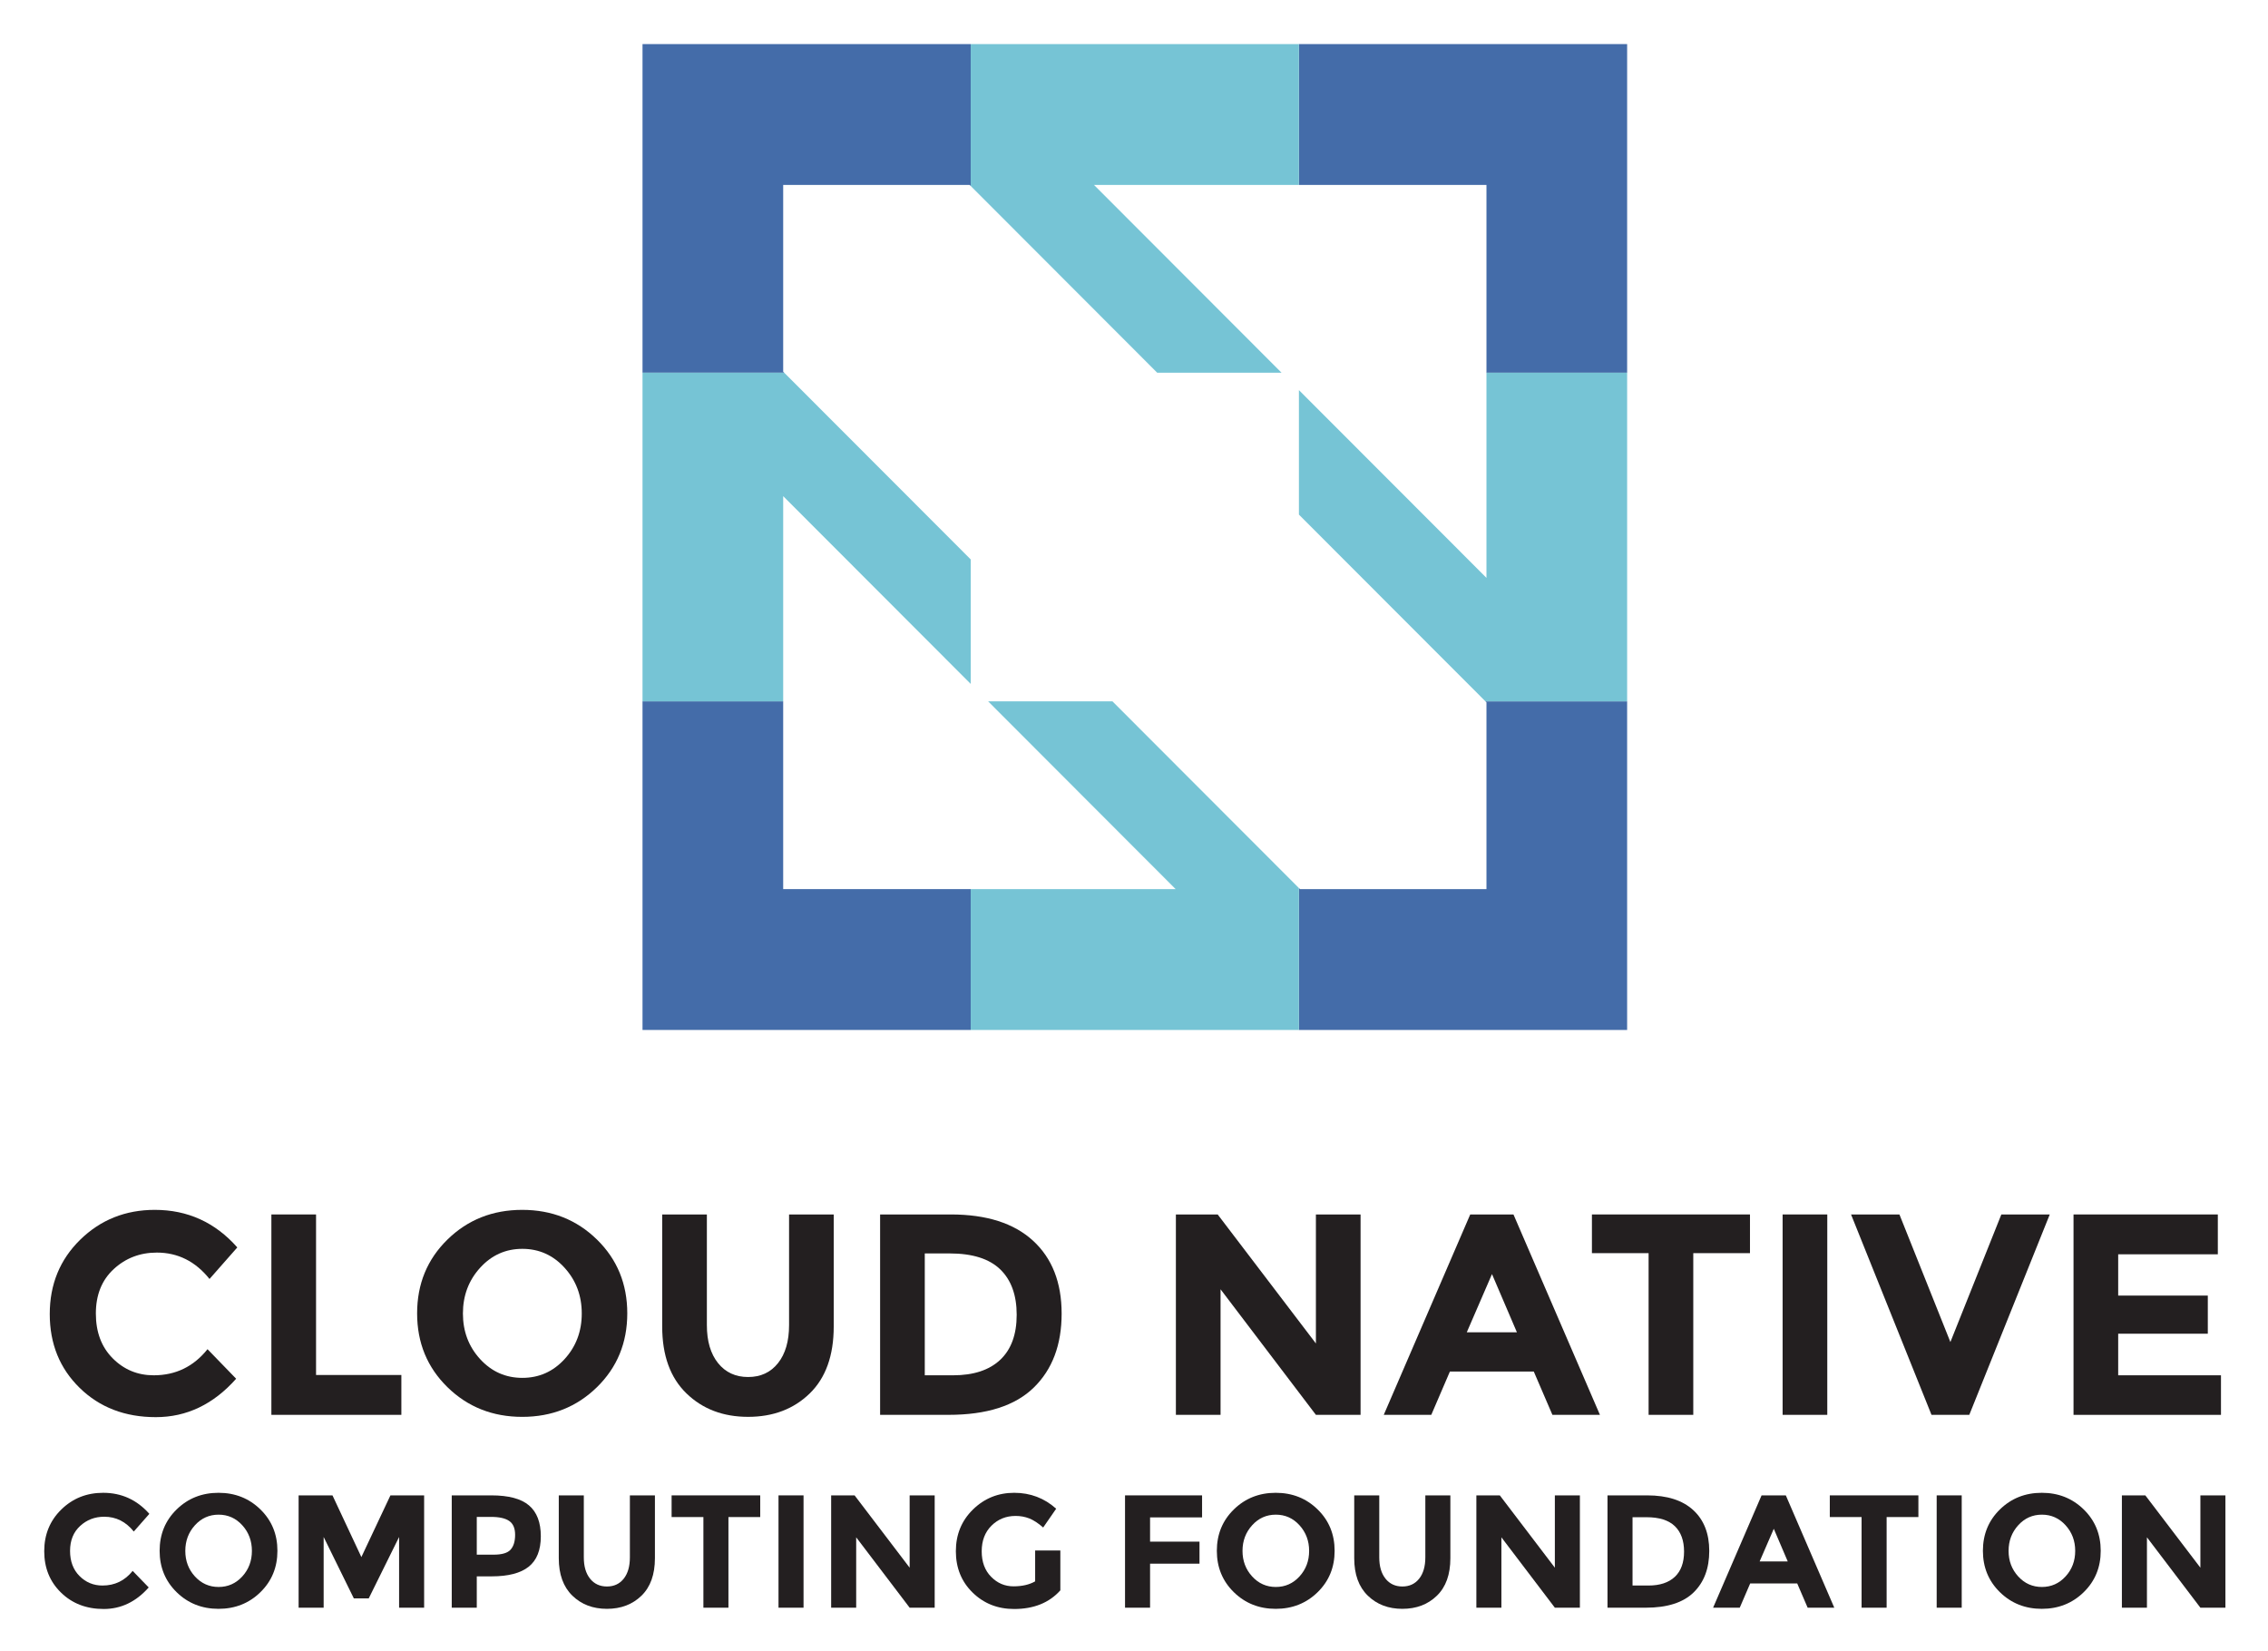
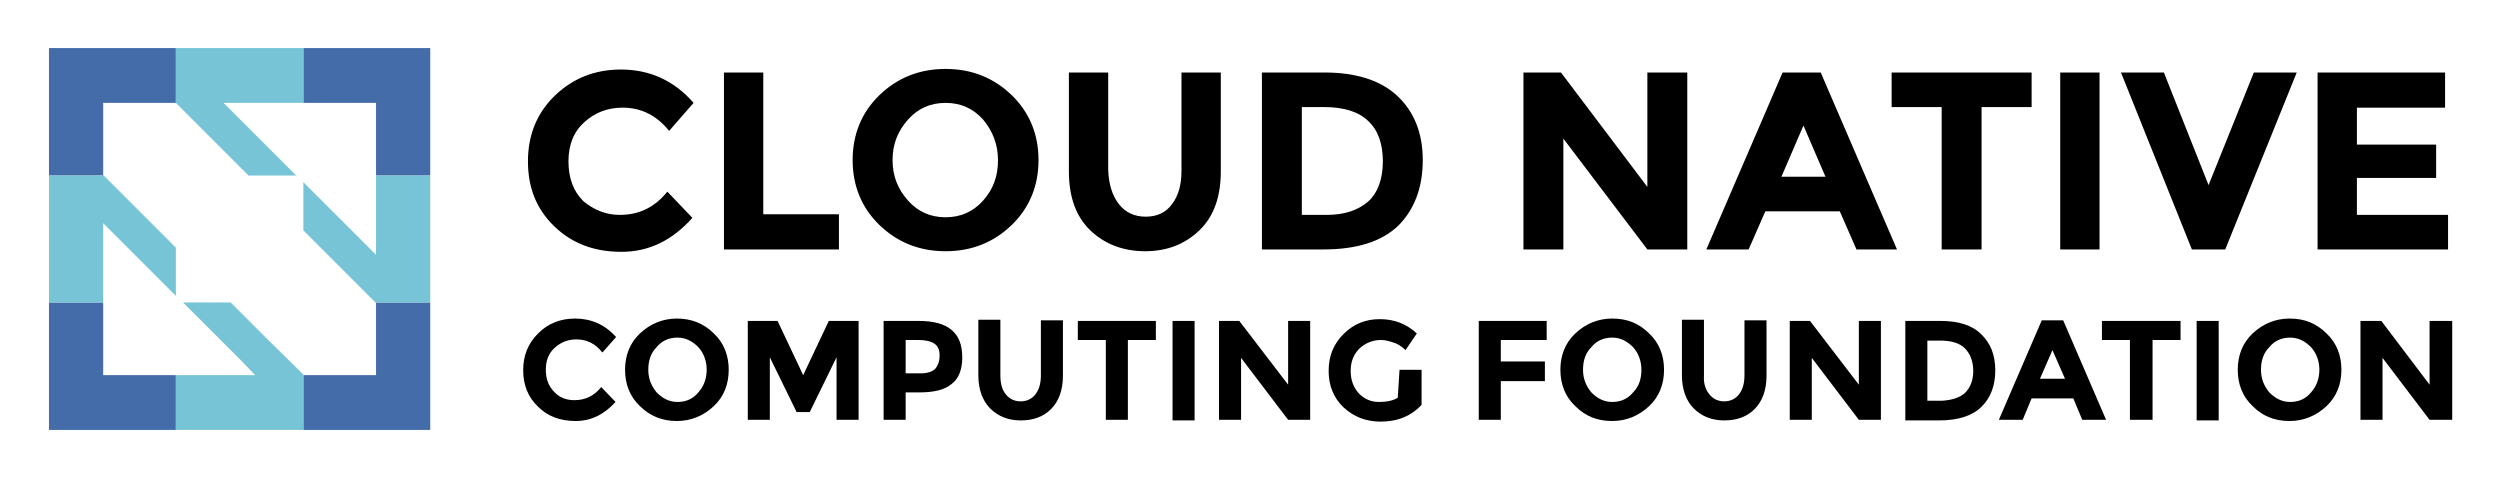
- <svg xmlns="http://www.w3.org/2000/svg" width="500pt" height="364pt" viewBox="0 0 500 364" version="1.1">
-   <g id="surface1">
-     <path style=" stroke:none;fill-rule:nonzero;fill:rgb(13.725%,12.157%,12.549%);fill-opacity:1;" d="M 33.883 303.215 C 38.723 303.215 42.68 301.297 45.75 297.461 L 52.062 303.973 C 47.055 309.617 41.152 312.441 34.355 312.441 C 27.562 312.441 21.965 310.293 17.566 305.992 C 13.168 301.695 10.969 296.27 10.969 289.719 C 10.969 283.164 13.211 277.699 17.691 273.316 C 22.176 268.934 27.656 266.742 34.137 266.742 C 41.375 266.742 47.434 269.5 52.316 275.023 L 46.191 281.977 C 43.078 278.098 39.207 276.16 34.578 276.16 C 30.875 276.16 27.707 277.371 25.078 279.793 C 22.445 282.219 21.133 285.484 21.133 289.594 C 21.133 293.703 22.375 296.996 24.859 299.484 C 27.34 301.973 30.352 303.215 33.883 303.215 Z M 33.883 303.215 " />
-     <path style=" stroke:none;fill-rule:nonzero;fill:rgb(13.725%,12.157%,12.549%);fill-opacity:1;" d="M 59.828 311.934 L 59.828 267.754 L 69.676 267.754 L 69.676 303.148 L 88.484 303.148 L 88.484 311.934 Z M 59.828 311.934 " />
-     <path style=" stroke:none;fill-rule:nonzero;fill:rgb(13.725%,12.157%,12.549%);fill-opacity:1;" d="M 131.602 305.836 C 127.141 310.199 121.648 312.379 115.125 312.379 C 108.602 312.379 103.109 310.199 98.648 305.836 C 94.188 301.473 91.957 296.051 91.957 289.562 C 91.957 283.07 94.188 277.645 98.648 273.285 C 103.109 268.922 108.602 266.742 115.125 266.742 C 121.648 266.742 127.141 268.922 131.602 273.285 C 136.059 277.645 138.289 283.07 138.289 289.559 C 138.289 296.051 136.059 301.473 131.602 305.836 Z M 128.254 289.59 C 128.254 285.652 126.992 282.289 124.465 279.508 C 121.941 276.73 118.836 275.336 115.156 275.336 C 111.473 275.336 108.371 276.73 105.844 279.512 C 103.32 282.289 102.055 285.652 102.055 289.59 C 102.055 293.531 103.32 296.883 105.844 299.641 C 108.371 302.402 111.473 303.781 115.156 303.781 C 118.836 303.781 121.941 302.402 124.469 299.641 C 126.988 296.883 128.254 293.531 128.254 289.594 Z M 128.254 289.59 " />
-     <path style=" stroke:none;fill-rule:nonzero;fill:rgb(13.725%,12.157%,12.549%);fill-opacity:1;" d="M 158.301 300.527 C 159.941 302.57 162.152 303.594 164.926 303.594 C 167.707 303.594 169.902 302.57 171.523 300.527 C 173.145 298.484 173.957 295.691 173.957 292.152 L 173.957 267.754 L 183.801 267.754 L 183.801 292.469 C 183.801 298.875 182.031 303.793 178.5 307.227 C 174.965 310.66 170.441 312.375 164.926 312.375 C 159.414 312.375 154.879 310.652 151.324 307.195 C 147.766 303.742 145.988 298.832 145.988 292.469 L 145.988 267.754 L 155.836 267.754 L 155.836 292.152 C 155.836 295.691 156.66 298.484 158.301 300.527 Z M 158.301 300.527 " />
-     <path style=" stroke:none;fill-rule:nonzero;fill:rgb(13.725%,12.157%,12.549%);fill-opacity:1;" d="M 227.734 273.535 C 231.941 277.391 234.047 282.754 234.047 289.621 C 234.047 296.492 231.996 301.93 227.895 305.93 C 223.789 309.934 217.531 311.934 209.113 311.934 L 194.027 311.934 L 194.027 267.754 L 209.621 267.754 C 217.488 267.754 223.527 269.68 227.734 273.535 Z M 220.508 299.801 C 222.926 297.523 224.137 294.215 224.137 289.875 C 224.137 285.535 222.926 282.195 220.508 279.859 C 218.086 277.52 214.375 276.348 209.367 276.348 L 203.875 276.348 L 203.875 303.215 L 210.125 303.215 C 214.625 303.215 218.086 302.074 220.508 299.801 Z M 220.508 299.801 " />
-     <path style=" stroke:none;fill-rule:nonzero;fill:rgb(13.725%,12.157%,12.549%);fill-opacity:1;" d="M 290.102 267.754 L 299.949 267.754 L 299.949 311.934 L 290.102 311.934 L 269.082 284.25 L 269.082 311.934 L 259.234 311.934 L 259.234 267.754 L 268.449 267.754 L 290.102 296.195 Z M 290.102 267.754 " />
-     <path style=" stroke:none;fill-rule:nonzero;fill:rgb(13.725%,12.157%,12.549%);fill-opacity:1;" d="M 342.242 311.934 L 338.137 302.391 L 319.641 302.391 L 315.539 311.934 L 305.062 311.934 L 324.125 267.754 L 333.656 267.754 L 352.719 311.934 Z M 328.922 280.902 L 323.367 293.73 L 334.414 293.73 Z M 328.922 280.902 " />
-     <path style=" stroke:none;fill-rule:nonzero;fill:rgb(13.725%,12.157%,12.549%);fill-opacity:1;" d="M 373.297 276.285 L 373.297 311.934 L 363.449 311.934 L 363.449 276.285 L 350.953 276.285 L 350.953 267.754 L 385.797 267.754 L 385.797 276.285 Z M 373.297 276.285 " />
-     <path style=" stroke:none;fill-rule:nonzero;fill:rgb(13.725%,12.157%,12.549%);fill-opacity:1;" d="M 392.992 267.754 L 402.84 267.754 L 402.84 311.934 L 392.992 311.934 Z M 392.992 267.754 " />
-     <path style=" stroke:none;fill-rule:nonzero;fill:rgb(13.725%,12.157%,12.549%);fill-opacity:1;" d="M 429.98 295.883 L 441.215 267.754 L 451.887 267.754 L 434.148 311.934 L 425.816 311.934 L 408.078 267.754 L 418.746 267.754 Z M 429.98 295.883 " />
-     <path style=" stroke:none;fill-rule:nonzero;fill:rgb(13.725%,12.157%,12.549%);fill-opacity:1;" d="M 488.938 267.754 L 488.938 276.539 L 466.973 276.539 L 466.973 285.641 L 486.73 285.641 L 486.73 294.047 L 466.973 294.047 L 466.973 303.215 L 489.633 303.215 L 489.633 311.938 L 457.125 311.938 L 457.125 267.754 Z M 488.938 267.754 " />
-     <path style=" stroke:none;fill-rule:nonzero;fill:rgb(13.725%,12.157%,12.549%);fill-opacity:1;" d="M 22.594 349.566 C 25.309 349.566 27.523 348.492 29.246 346.34 L 32.785 349.988 C 29.977 353.156 26.668 354.738 22.859 354.738 C 19.051 354.738 15.91 353.531 13.449 351.121 C 10.98 348.715 9.75 345.672 9.75 342 C 9.75 338.328 11.004 335.262 13.516 332.805 C 16.031 330.348 19.102 329.121 22.734 329.121 C 26.793 329.121 30.188 330.668 32.926 333.762 L 29.492 337.66 C 27.746 335.484 25.578 334.398 22.984 334.398 C 20.906 334.398 19.133 335.078 17.66 336.438 C 16.184 337.797 15.445 339.625 15.445 341.93 C 15.445 344.23 16.141 346.082 17.535 347.473 C 18.926 348.867 20.613 349.566 22.594 349.566 Z M 22.594 349.566 " />
-     <path style=" stroke:none;fill-rule:nonzero;fill:rgb(13.725%,12.157%,12.549%);fill-opacity:1;" d="M 57.41 351.035 C 54.91 353.48 51.832 354.703 48.176 354.703 C 44.52 354.703 41.441 353.48 38.941 351.035 C 36.441 348.59 35.191 345.547 35.191 341.914 C 35.191 338.273 36.441 335.23 38.941 332.789 C 41.441 330.344 44.52 329.121 48.176 329.121 C 51.832 329.121 54.91 330.344 57.41 332.789 C 59.91 335.23 61.16 338.273 61.16 341.914 C 61.16 345.551 59.91 348.59 57.41 351.035 Z M 55.535 341.93 C 55.535 339.723 54.828 337.836 53.414 336.277 C 51.996 334.719 50.258 333.941 48.191 333.941 C 46.129 333.941 44.391 334.719 42.973 336.277 C 41.559 337.836 40.852 339.723 40.852 341.93 C 40.852 344.137 41.559 346.016 42.973 347.562 C 44.391 349.109 46.129 349.883 48.191 349.883 C 50.258 349.883 52 349.109 53.414 347.562 C 54.828 346.016 55.535 344.137 55.535 341.93 Z M 55.535 341.93 " />
-     <path style=" stroke:none;fill-rule:nonzero;fill:rgb(13.725%,12.157%,12.549%);fill-opacity:1;" d="M 87.984 338.863 L 81.293 352.398 L 78.004 352.398 L 71.352 338.863 L 71.352 354.453 L 65.832 354.453 L 65.832 329.688 L 73.297 329.688 L 79.668 343.293 L 86.074 329.688 L 93.504 329.688 L 93.504 354.453 L 87.984 354.453 Z M 87.984 338.863 " />
-     <path style=" stroke:none;fill-rule:nonzero;fill:rgb(13.725%,12.157%,12.549%);fill-opacity:1;" d="M 116.625 331.902 C 118.359 333.379 119.227 335.645 119.227 338.703 C 119.227 341.762 118.336 344 116.555 345.418 C 114.773 346.836 112.055 347.543 108.398 347.543 L 105.109 347.543 L 105.109 354.453 L 99.59 354.453 L 99.59 329.688 L 108.328 329.688 C 112.125 329.688 114.895 330.426 116.625 331.902 Z M 112.574 341.645 C 113.234 340.898 113.562 339.812 113.562 338.387 C 113.562 336.957 113.137 335.941 112.273 335.34 C 111.414 334.738 110.074 334.434 108.258 334.434 L 105.109 334.434 L 105.109 342.762 L 108.824 342.762 C 110.664 342.762 111.914 342.391 112.574 341.645 Z M 112.574 341.645 " />
-     <path style=" stroke:none;fill-rule:nonzero;fill:rgb(13.725%,12.157%,12.549%);fill-opacity:1;" d="M 130.09 348.059 C 131.008 349.203 132.246 349.777 133.805 349.777 C 135.363 349.777 136.594 349.203 137.504 348.059 C 138.41 346.914 138.863 345.348 138.863 343.363 L 138.863 329.688 L 144.383 329.688 L 144.383 343.539 C 144.383 347.133 143.395 349.891 141.414 351.812 C 139.43 353.738 136.895 354.703 133.805 354.703 C 130.715 354.703 128.172 353.734 126.18 351.797 C 124.188 349.859 123.188 347.105 123.188 343.539 L 123.188 329.688 L 128.707 329.688 L 128.707 343.363 C 128.707 345.348 129.168 346.914 130.09 348.059 Z M 130.09 348.059 " />
-     <path style=" stroke:none;fill-rule:nonzero;fill:rgb(13.725%,12.157%,12.549%);fill-opacity:1;" d="M 160.59 334.469 L 160.59 354.453 L 155.07 354.453 L 155.07 334.469 L 148.062 334.469 L 148.062 329.688 L 167.598 329.688 L 167.598 334.469 Z M 160.59 334.469 " />
-     <path style=" stroke:none;fill-rule:nonzero;fill:rgb(13.725%,12.157%,12.549%);fill-opacity:1;" d="M 171.629 329.688 L 177.148 329.688 L 177.148 354.453 L 171.629 354.453 Z M 171.629 329.688 " />
-     <path style=" stroke:none;fill-rule:nonzero;fill:rgb(13.725%,12.157%,12.549%);fill-opacity:1;" d="M 200.539 329.688 L 206.059 329.688 L 206.059 354.453 L 200.539 354.453 L 188.754 338.934 L 188.754 354.453 L 183.234 354.453 L 183.234 329.688 L 188.402 329.688 L 200.539 345.633 Z M 200.539 329.688 " />
-     <path style=" stroke:none;fill-rule:nonzero;fill:rgb(13.725%,12.157%,12.549%);fill-opacity:1;" d="M 228.207 341.84 L 233.762 341.84 L 233.762 350.629 C 231.309 353.367 227.914 354.738 223.57 354.738 C 219.938 354.738 216.891 353.531 214.426 351.121 C 211.961 348.715 210.727 345.672 210.727 342 C 210.727 338.328 211.984 335.262 214.496 332.805 C 217.008 330.348 220.039 329.121 223.59 329.121 C 227.141 329.121 230.227 330.289 232.844 332.629 L 229.977 336.773 C 228.867 335.805 227.848 335.141 226.914 334.77 C 225.953 334.398 224.926 334.215 223.891 334.223 C 221.789 334.223 220.023 334.938 218.582 336.367 C 217.145 337.797 216.426 339.676 216.426 342.02 C 216.426 344.355 217.113 346.23 218.496 347.633 C 219.875 349.039 221.52 349.742 223.43 349.742 C 225.34 349.742 226.934 349.375 228.207 348.645 Z M 228.207 341.84 " />
-     <path style=" stroke:none;fill-rule:nonzero;fill:rgb(13.725%,12.157%,12.549%);fill-opacity:1;" d="M 265.008 329.688 L 265.008 334.543 L 253.543 334.543 L 253.543 339.891 L 264.441 339.891 L 264.441 344.746 L 253.543 344.746 L 253.543 354.453 L 248.023 354.453 L 248.023 329.688 Z M 265.008 329.688 " />
-     <path style=" stroke:none;fill-rule:nonzero;fill:rgb(13.725%,12.157%,12.549%);fill-opacity:1;" d="M 290.484 351.035 C 287.984 353.48 284.902 354.703 281.246 354.703 C 277.59 354.703 274.512 353.48 272.012 351.035 C 269.512 348.59 268.262 345.547 268.262 341.914 C 268.262 338.273 269.512 335.23 272.012 332.789 C 274.512 330.344 277.59 329.121 281.246 329.121 C 284.902 329.121 287.984 330.344 290.484 332.789 C 292.984 335.23 294.23 338.273 294.23 341.914 C 294.23 345.551 292.984 348.59 290.484 351.035 Z M 288.609 341.93 C 288.609 339.723 287.898 337.836 286.484 336.277 C 285.07 334.719 283.328 333.941 281.266 333.941 C 279.203 333.941 277.461 334.719 276.047 336.277 C 274.633 337.836 273.922 339.723 273.922 341.93 C 273.922 344.137 274.633 346.016 276.047 347.562 C 277.461 349.109 279.203 349.883 281.266 349.883 C 283.328 349.883 285.07 349.109 286.484 347.562 C 287.898 346.016 288.609 344.137 288.609 341.93 Z M 288.609 341.93 " />
-     <path style=" stroke:none;fill-rule:nonzero;fill:rgb(13.725%,12.157%,12.549%);fill-opacity:1;" d="M 305.449 348.059 C 306.371 349.203 307.609 349.777 309.164 349.777 C 310.723 349.777 311.953 349.203 312.863 348.059 C 313.77 346.914 314.227 345.348 314.227 343.363 L 314.227 329.688 L 319.746 329.688 L 319.746 343.539 C 319.746 347.133 318.758 349.891 316.773 351.812 C 314.793 353.738 312.258 354.703 309.164 354.703 C 306.074 354.703 303.535 353.734 301.543 351.797 C 299.547 349.859 298.551 347.105 298.551 343.539 L 298.551 329.688 L 304.07 329.688 L 304.07 343.363 C 304.07 345.348 304.531 346.914 305.453 348.059 Z M 305.449 348.059 " />
-     <path style=" stroke:none;fill-rule:nonzero;fill:rgb(13.725%,12.157%,12.549%);fill-opacity:1;" d="M 342.781 329.688 L 348.301 329.688 L 348.301 354.453 L 342.781 354.453 L 330.996 338.934 L 330.996 354.453 L 325.477 354.453 L 325.477 329.688 L 330.645 329.688 L 342.781 345.633 Z M 342.781 329.688 " />
-     <path style=" stroke:none;fill-rule:nonzero;fill:rgb(13.725%,12.157%,12.549%);fill-opacity:1;" d="M 373.281 332.93 C 375.641 335.09 376.82 338.098 376.82 341.945 C 376.82 345.797 375.668 348.844 373.371 351.086 C 371.07 353.332 367.559 354.453 362.844 354.453 L 354.387 354.453 L 354.387 329.688 L 363.125 329.688 C 367.539 329.688 370.922 330.766 373.281 332.93 Z M 369.23 347.648 C 370.586 346.375 371.266 344.52 371.266 342.09 C 371.266 339.656 370.586 337.785 369.23 336.473 C 367.871 335.164 365.789 334.504 362.984 334.504 L 359.906 334.504 L 359.906 349.566 L 363.41 349.566 C 365.934 349.566 367.871 348.926 369.23 347.648 Z M 369.23 347.648 " />
-     <path style=" stroke:none;fill-rule:nonzero;fill:rgb(13.725%,12.157%,12.549%);fill-opacity:1;" d="M 398.512 354.453 L 396.211 349.105 L 385.844 349.105 L 383.543 354.453 L 377.668 354.453 L 388.355 329.688 L 393.699 329.688 L 404.383 354.453 Z M 391.047 337.055 L 387.93 344.25 L 394.121 344.25 Z M 391.047 337.055 " />
-     <path style=" stroke:none;fill-rule:nonzero;fill:rgb(13.725%,12.157%,12.549%);fill-opacity:1;" d="M 415.922 334.469 L 415.922 354.453 L 410.402 354.453 L 410.402 334.469 L 403.395 334.469 L 403.395 329.688 L 422.926 329.688 L 422.926 334.469 Z M 415.922 334.469 " />
-     <path style=" stroke:none;fill-rule:nonzero;fill:rgb(13.725%,12.157%,12.549%);fill-opacity:1;" d="M 426.957 329.688 L 432.477 329.688 L 432.477 354.453 L 426.957 354.453 Z M 426.957 329.688 " />
-     <path style=" stroke:none;fill-rule:nonzero;fill:rgb(13.725%,12.157%,12.549%);fill-opacity:1;" d="M 459.371 351.035 C 456.871 353.48 453.789 354.703 450.133 354.703 C 446.477 354.703 443.402 353.48 440.898 351.035 C 438.398 348.59 437.148 345.547 437.148 341.914 C 437.148 338.273 438.398 335.23 440.898 332.789 C 443.402 330.344 446.477 329.121 450.133 329.121 C 453.789 329.121 456.871 330.344 459.371 332.789 C 461.871 335.23 463.121 338.273 463.121 341.914 C 463.121 345.551 461.871 348.59 459.371 351.035 Z M 457.496 341.93 C 457.496 339.723 456.789 337.836 455.371 336.277 C 453.957 334.719 452.215 333.941 450.152 333.941 C 448.09 333.941 446.348 334.719 444.934 336.277 C 443.52 337.836 442.809 339.723 442.809 341.93 C 442.809 344.137 443.52 346.016 444.934 347.562 C 446.348 349.109 448.09 349.883 450.152 349.883 C 452.215 349.883 453.957 349.109 455.371 347.562 C 456.789 346.016 457.496 344.137 457.496 341.93 Z M 457.496 341.93 " />
-     <path style=" stroke:none;fill-rule:nonzero;fill:rgb(13.725%,12.157%,12.549%);fill-opacity:1;" d="M 485.094 329.688 L 490.613 329.688 L 490.613 354.453 L 485.094 354.453 L 473.312 338.934 L 473.312 354.453 L 467.789 354.453 L 467.789 329.688 L 472.957 329.688 L 485.094 345.633 Z M 485.094 329.688 " />
-     <path style=" stroke:none;fill-rule:nonzero;fill:rgb(26.667%,42.353%,66.275%);fill-opacity:1;" d="M 172.66 154.621 L 141.648 154.621 L 141.648 227.078 L 214 227.078 L 214 196.023 L 172.66 196.023 Z M 172.66 154.621 " />
-     <path style=" stroke:none;fill-rule:nonzero;fill:rgb(26.667%,42.353%,66.275%);fill-opacity:1;" d="M 327.703 154.855 L 327.703 196.023 L 286.59 196.023 L 286.359 195.793 L 286.359 227.078 L 358.715 227.078 L 358.715 154.621 L 327.473 154.621 Z M 327.703 154.855 " />
-     <path style=" stroke:none;fill-rule:nonzero;fill:rgb(26.667%,42.353%,66.275%);fill-opacity:1;" d="M 141.648 82.18 L 172.895 82.18 L 172.66 81.941 L 172.66 40.77 L 213.773 40.77 L 214 41 L 214 9.719 L 141.648 9.719 Z M 141.648 82.18 " />
-     <path style=" stroke:none;fill-rule:nonzero;fill:rgb(26.667%,42.353%,66.275%);fill-opacity:1;" d="M 286.359 9.719 L 286.359 40.77 L 327.703 40.77 L 327.703 82.18 L 358.715 82.18 L 358.715 9.719 Z M 286.359 9.719 " />
-     <path style=" stroke:none;fill-rule:nonzero;fill:rgb(46.275%,76.863%,83.529%);fill-opacity:1;" d="M 282.531 82.18 L 241.18 40.77 L 286.359 40.77 L 286.359 9.719 L 214 9.719 L 214 41 L 255.121 82.18 Z M 282.531 82.18 " />
-     <path style=" stroke:none;fill-rule:nonzero;fill:rgb(46.275%,76.863%,83.529%);fill-opacity:1;" d="M 245.242 154.621 L 217.836 154.621 L 252.094 188.93 L 259.18 196.023 L 214 196.023 L 214 227.078 L 286.359 227.078 L 286.359 195.793 L 265.797 175.207 Z M 245.242 154.621 " />
-     <path style=" stroke:none;fill-rule:nonzero;fill:rgb(46.275%,76.863%,83.529%);fill-opacity:1;" d="M 327.703 82.18 L 327.703 127.41 L 320.621 120.312 L 286.359 86.012 L 286.359 113.457 L 306.914 134.039 L 327.473 154.621 L 358.715 154.621 L 358.715 82.18 Z M 327.703 82.18 " />
-     <path style=" stroke:none;fill-rule:nonzero;fill:rgb(46.275%,76.863%,83.529%);fill-opacity:1;" d="M 214 123.336 L 172.895 82.18 L 141.648 82.18 L 141.648 154.621 L 172.66 154.621 L 172.66 109.387 L 214 150.781 Z M 214 123.336 " />
-   </g>
+ <svg xmlns="http://www.w3.org/2000/svg" role="img" viewBox="-2.82 -4.07 419.64 80.14">
+   <style>svg {enable-background:new 0 0 414 73}</style>
+   <path d="M101.2 32c3.3 0 5.9-1.3 8-3.9l4.2 4.4c-3.4 3.8-7.3 5.7-11.9 5.7-4.6 0-8.3-1.4-11.3-4.3s-4.4-6.5-4.4-10.9 1.5-8.1 4.5-11c3-2.9 6.7-4.4 11.1-4.4 4.9 0 9 1.9 12.2 5.6l-4.1 4.7c-2.1-2.6-4.7-3.9-7.8-3.9-2.5 0-4.6.8-6.4 2.4-1.8 1.6-2.7 3.8-2.7 6.6s.8 5 2.5 6.7c1.7 1.4 3.7 2.3 6.1 2.3zm17.5 5.8V8.1h6.6v23.8H138v5.9zm48.3-4.1c-3 2.9-6.7 4.4-11.1 4.4-4.4 0-8.1-1.5-11.1-4.4-3-2.9-4.5-6.6-4.5-10.9s1.5-8 4.5-10.9c3-2.9 6.7-4.4 11.1-4.4 4.4 0 8.1 1.5 11.1 4.4 3 2.9 4.5 6.6 4.5 10.9s-1.5 8-4.5 10.9zm-2.3-10.9c0-2.6-.9-4.9-2.5-6.8-1.7-1.9-3.8-2.8-6.3-2.8s-4.6.9-6.3 2.8c-1.7 1.9-2.6 4.1-2.6 6.8s.9 4.9 2.6 6.8c1.7 1.9 3.8 2.8 6.3 2.8s4.6-.9 6.3-2.8 2.5-4.1 2.5-6.8zm20.3 7.4c1.1 1.4 2.6 2.1 4.5 2.1s3.4-.7 4.4-2.1c1.1-1.4 1.6-3.3 1.6-5.6V8.1h6.6v16.6c0 4.3-1.2 7.6-3.6 9.9-2.4 2.3-5.4 3.5-9.1 3.5-3.7 0-6.8-1.2-9.2-3.5-2.4-2.3-3.6-5.6-3.6-9.9V8.1h6.6v16.4c.1 2.4.7 4.3 1.8 5.7zM231.7 12c2.8 2.6 4.3 6.2 4.3 10.8s-1.4 8.3-4.1 11c-2.8 2.7-7 4-12.6 4H209V8.1h10.5c5.3 0 9.4 1.3 12.2 3.9zm-4.8 17.7c1.6-1.5 2.4-3.8 2.4-6.7 0-2.9-.8-5.2-2.4-6.7-1.6-1.6-4.1-2.4-7.5-2.4h-3.7V32h4.2c3 0 5.3-.8 7-2.3zm46.8-21.6h6.7v29.7h-6.7l-14.1-18.6v18.6h-6.7V8.1h6.3l14.5 19.2zm35.1 29.7l-2.8-6.4h-12.5l-2.8 6.4h-7.1l12.8-29.7h6.4l12.8 29.7h-6.8zM299.9 17l-3.7 8.6h7.4l-3.7-8.6zm29.9-3.1v23.9h-6.7V13.9h-8.4V8.1h23.5v5.8zM343 8.1h6.6v29.7H343zM367.9 27l7.6-18.9h7.2l-12 29.7h-5.6L353.2 8.1h7.2zm39.7-18.9V14h-14.8v6.2h13.3v5.6h-13.3V32h15.3v5.8h-21.9V8.1zm-314 55c1.8 0 3.3-.7 4.5-2.2l2.4 2.5c-1.9 2.1-4.1 3.2-6.7 3.2s-4.7-.8-6.3-2.4c-1.7-1.6-2.5-3.7-2.5-6.1 0-2.5.8-4.5 2.5-6.2s3.8-2.5 6.2-2.5c2.7 0 5 1 6.9 3.1l-2.3 2.6c-1.2-1.5-2.6-2.2-4.4-2.2-1.4 0-2.6.5-3.6 1.4-1 .9-1.5 2.1-1.5 3.7s.5 2.8 1.4 3.7c.9 1 2.1 1.4 3.4 1.4zm23.4 1c-1.7 1.6-3.8 2.5-6.2 2.5s-4.5-.8-6.2-2.5c-1.7-1.6-2.5-3.7-2.5-6.1s.8-4.5 2.5-6.1c1.7-1.6 3.8-2.5 6.2-2.5s4.5.8 6.2 2.5c1.7 1.6 2.5 3.7 2.5 6.1s-.8 4.5-2.5 6.1zm-1.2-6.1c0-1.5-.5-2.8-1.4-3.8-1-1-2.1-1.6-3.5-1.6s-2.6.5-3.5 1.6c-1 1-1.4 2.3-1.4 3.8s.5 2.7 1.4 3.8c1 1 2.1 1.6 3.5 1.6s2.6-.5 3.5-1.6c.9-1 1.4-2.3 1.4-3.8zm21.8-2.1l-4.5 9.2h-2.2l-4.5-9.2v10.5h-3.7V49.8h5l4.3 9.1 4.3-9.1h5v16.6h-3.7zm19.3-4.6c1.2 1 1.8 2.5 1.8 4.6s-.6 3.6-1.8 4.5c-1.2 1-3 1.4-5.5 1.4h-2.2v4.6h-3.7V49.8h5.9c2.5 0 4.3.5 5.5 1.5zm-2.7 6.5c.4-.5.7-1.2.7-2.2s-.3-1.6-.9-2c-.6-.4-1.5-.6-2.7-.6h-2.1v5.6h2.5c1.2 0 2-.3 2.5-.8zm11.8 4.3c.6.8 1.5 1.2 2.5 1.2s1.9-.4 2.5-1.2c.6-.8.9-1.8.9-3.2v-9.2h3.7V59c0 2.4-.7 4.3-2 5.6-1.3 1.3-3 1.9-5.1 1.9s-3.8-.7-5.1-2-2-3.2-2-5.6v-9.3h3.7V59c0 1.3.3 2.4.9 3.1zm20.5-9.1v13.4h-3.7V53h-4.7v-3.2h13.1V53zm7.5-3.2h3.7v16.7H194zm19.4 0h3.7v16.6h-3.7L205.5 56v10.4h-3.7V49.8h3.4l8.2 10.7zm18.7 8.2h3.7v5.9c-1.7 1.8-3.9 2.8-6.9 2.8-2.4 0-4.5-.8-6.2-2.4-1.7-1.6-2.5-3.7-2.5-6.1 0-2.5.8-4.5 2.5-6.2s3.7-2.5 6.1-2.5c2.4 0 4.5.8 6.2 2.4l-1.9 2.8c-.7-.7-1.4-1.1-2.1-1.3-.6-.2-1.3-.4-2-.4-1.4 0-2.6.5-3.6 1.4-1 1-1.5 2.2-1.5 3.8 0 1.6.5 2.8 1.4 3.8.9.9 2 1.4 3.3 1.4 1.3 0 2.4-.2 3.2-.7l.3-4.7zm24.7-8.2V53h-7.7v3.6h7.4v3.3h-7.4v6.5h-3.7V49.8zM274 64.1c-1.7 1.6-3.8 2.5-6.2 2.5-2.5 0-4.5-.8-6.2-2.5-1.7-1.6-2.5-3.7-2.5-6.1s.8-4.5 2.5-6.1c1.7-1.6 3.8-2.5 6.2-2.5 2.5 0 4.5.8 6.2 2.5 1.7 1.6 2.5 3.7 2.5 6.1s-.8 4.5-2.5 6.1zm-1.3-6.1c0-1.5-.5-2.8-1.4-3.8-1-1-2.1-1.6-3.5-1.6s-2.6.5-3.5 1.6c-1 1-1.4 2.3-1.4 3.8s.5 2.7 1.4 3.8c1 1 2.1 1.6 3.5 1.6s2.6-.5 3.5-1.6c1-1 1.4-2.3 1.4-3.8zm11.4 4.1c.6.8 1.5 1.2 2.5 1.2s1.9-.4 2.5-1.2c.6-.8.9-1.8.9-3.2v-9.2h3.7V59c0 2.4-.7 4.3-2 5.6-1.3 1.3-3 1.9-5.1 1.9s-3.8-.7-5.1-2c-1.3-1.3-2-3.2-2-5.6v-9.3h3.7V59c-.1 1.3.3 2.4.9 3.1zm25.1-12.3h3.7v16.6h-3.7L301.3 56v10.4h-3.7V49.8h3.4l8.2 10.7zm20.5 2.2c1.6 1.5 2.4 3.5 2.4 6.1 0 2.6-.8 4.6-2.3 6.1-1.5 1.5-3.9 2.3-7.1 2.3H317V49.8h5.9c3 0 5.3.7 6.8 2.2zm-2.7 9.9c.9-.9 1.4-2.1 1.4-3.7s-.5-2.9-1.4-3.8c-.9-.9-2.3-1.3-4.2-1.3h-2.1v10.1h2.4c1.7-.1 3-.5 3.9-1.3zm19.7 4.5l-1.5-3.6h-7l-1.5 3.6h-4l7.2-16.7h3.6l7.2 16.7h-4zm-5-11.7l-2.1 4.8h4.2l-2.1-4.8zm16.8-1.7v13.4h-3.8V53H350v-3.2h13.2V53zm7.4-3.2h3.7v16.7h-3.7zm21.8 14.3c-1.7 1.6-3.8 2.5-6.2 2.5-2.5 0-4.5-.8-6.2-2.5-1.7-1.6-2.5-3.7-2.5-6.1s.8-4.5 2.5-6.1c1.7-1.6 3.8-2.5 6.2-2.5 2.5 0 4.5.8 6.2 2.5 1.7 1.6 2.5 3.7 2.5 6.1s-.8 4.5-2.5 6.1zm-1.2-6.1c0-1.5-.5-2.8-1.4-3.8-1-1-2.1-1.6-3.5-1.6s-2.6.5-3.5 1.6c-1 1-1.4 2.3-1.4 3.8s.5 2.7 1.4 3.8c1 1 2.1 1.6 3.5 1.6s2.6-.5 3.5-1.6c.9-1 1.4-2.3 1.4-3.8zm18.5-8.2h3.8v16.6H405L397.1 56v10.4h-3.7V49.8h3.5l8.1 10.7z" />
+   <path fill="#446ca9" d="M14.5 46.7H5.4v21.4h21.3v-9.2H14.5zm45.8.1v12.1H48.1v-.1 9.3h21.3V46.7h-9.2zM5.4 25.4h9.2l-.1-.1V13.2h12.2V4H5.4zM48.1 4v9.2h12.2v12.2h9.1V4z" />
+   <path fill="#76c4d5" d="M46.9 25.4L34.7 13.2h13.4V4H26.7v9.2l12.2 12.2zm-11 21.3h-8L38 56.8l2 2.1H26.7v9.2h21.4v-9.3l-6.1-6zm24.4-21.3v13.3l-2.1-2.1-10.1-10.1v8.1l6 6 6.1 6.1h9.2V25.4zM26.7 37.5L14.6 25.4H5.4v21.3h9.1V33.4l12.2 12.2z" />
</svg>
